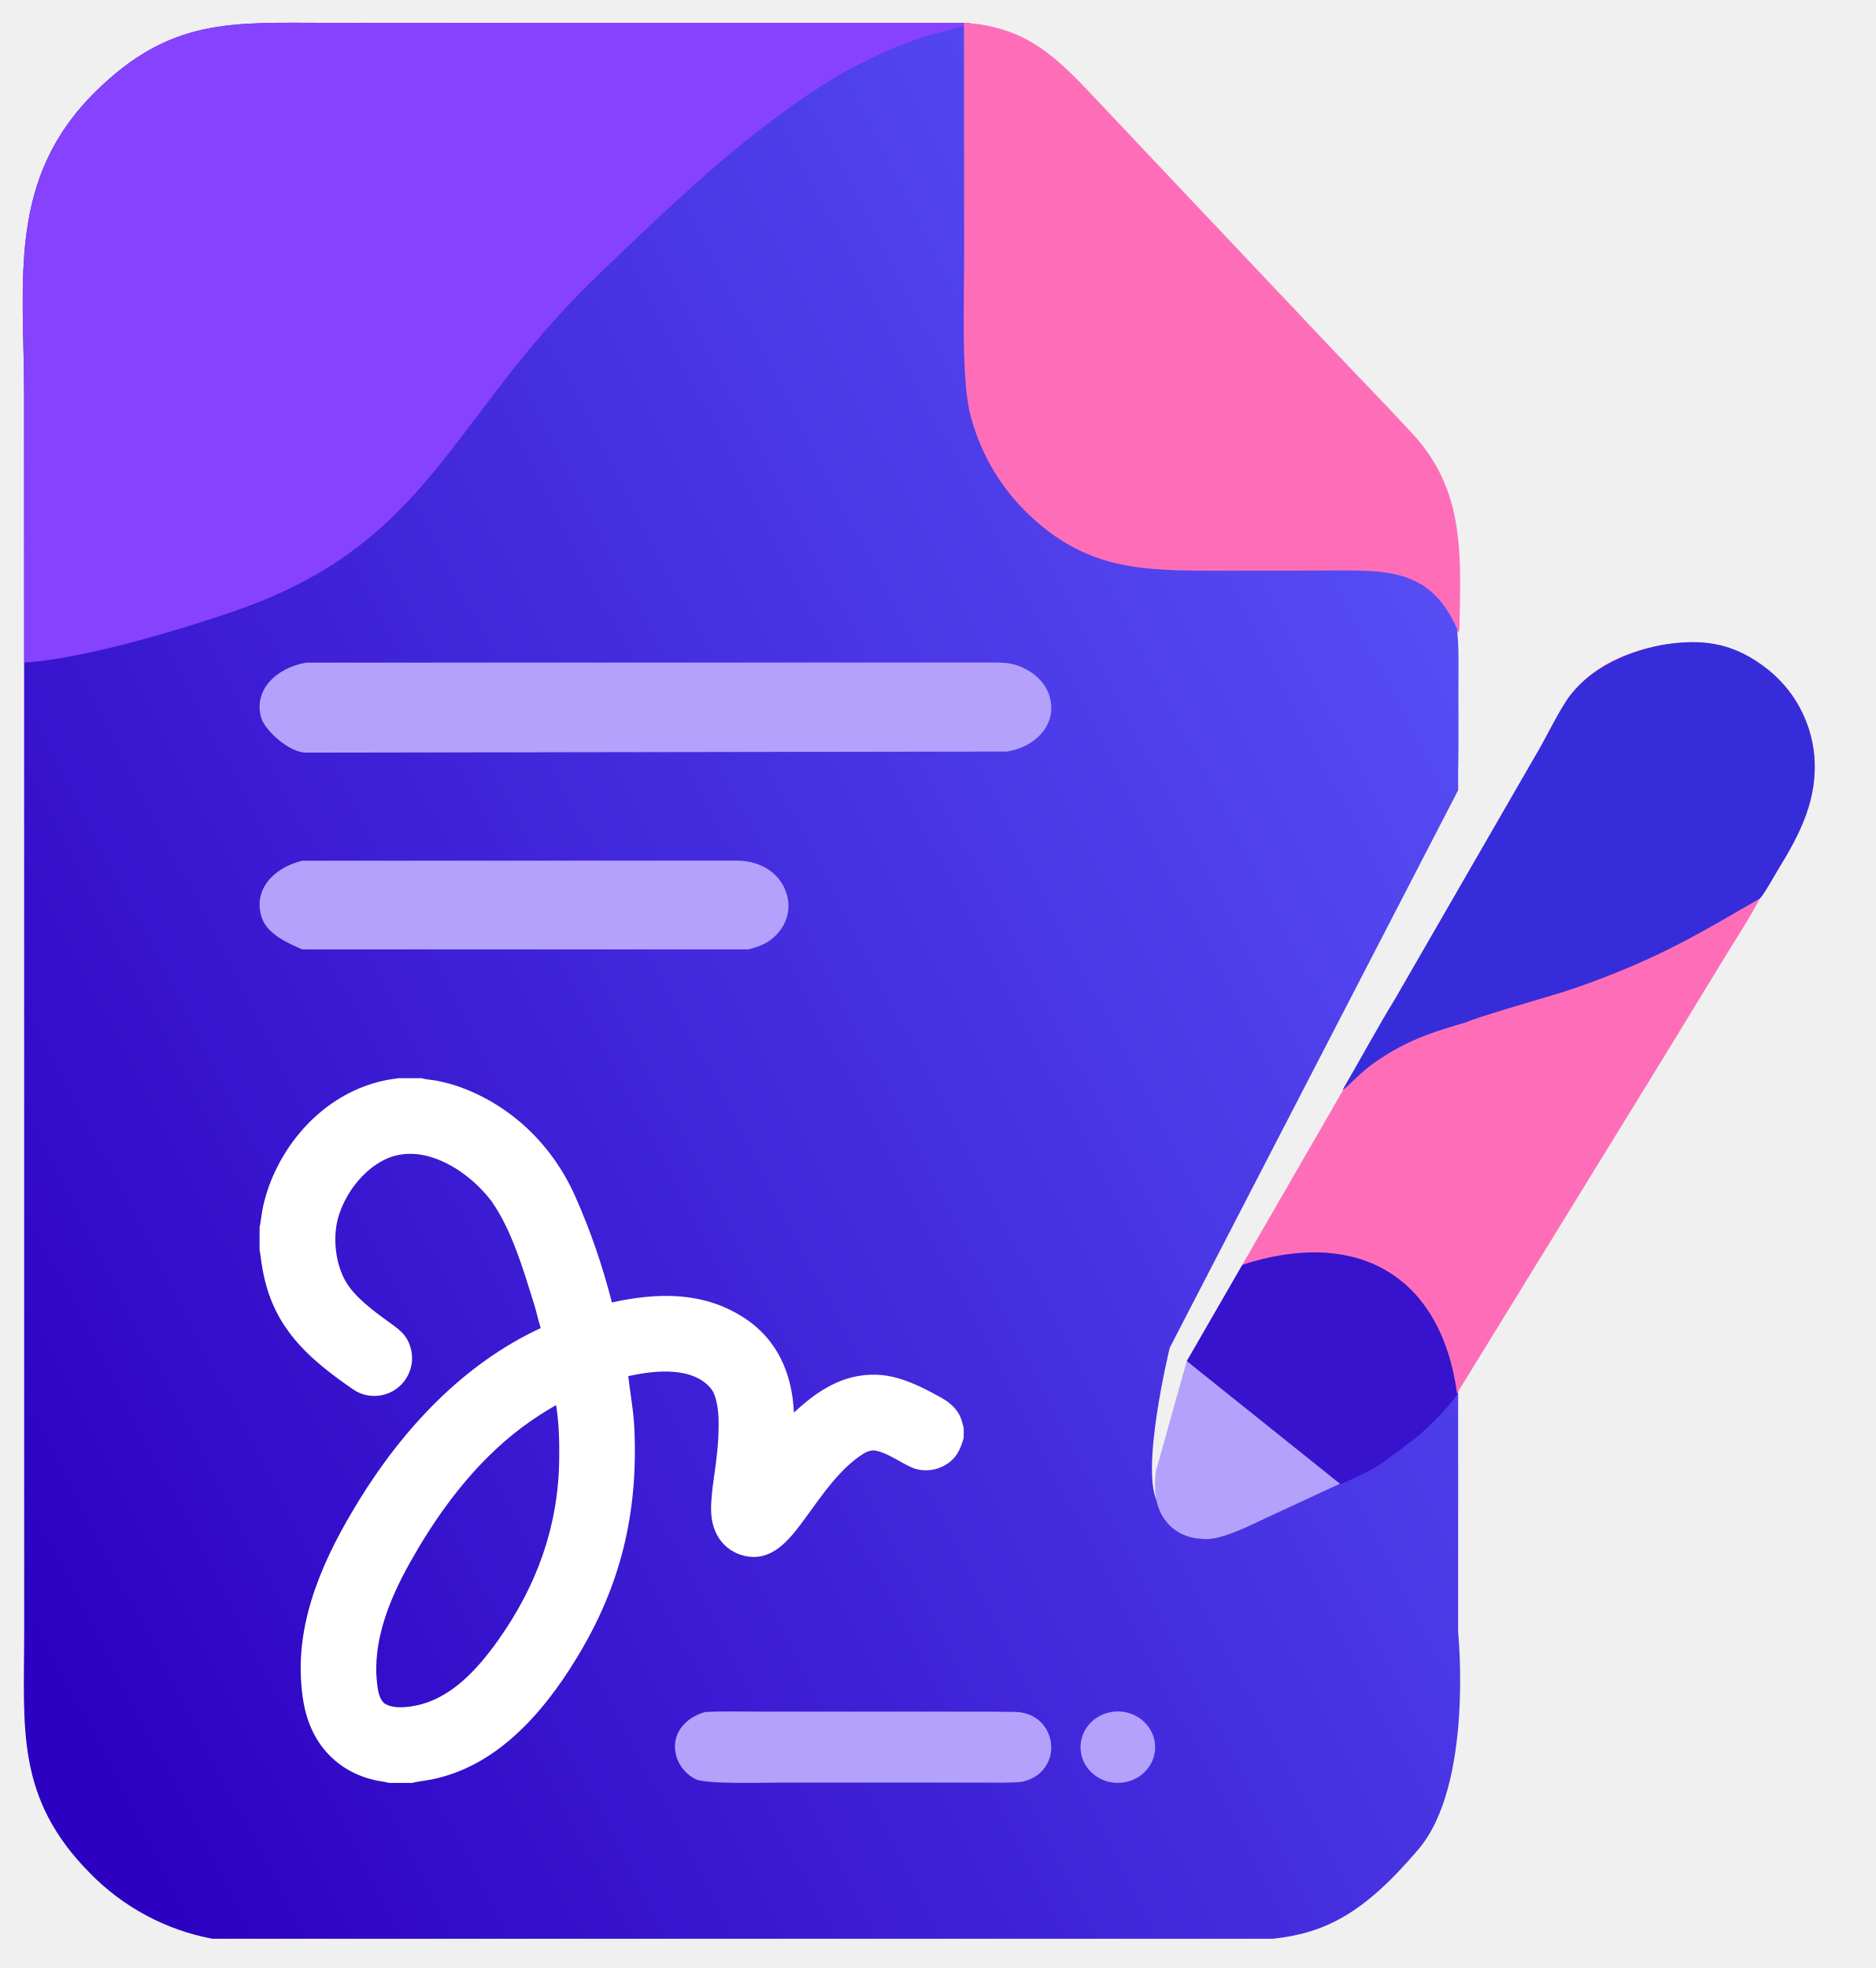
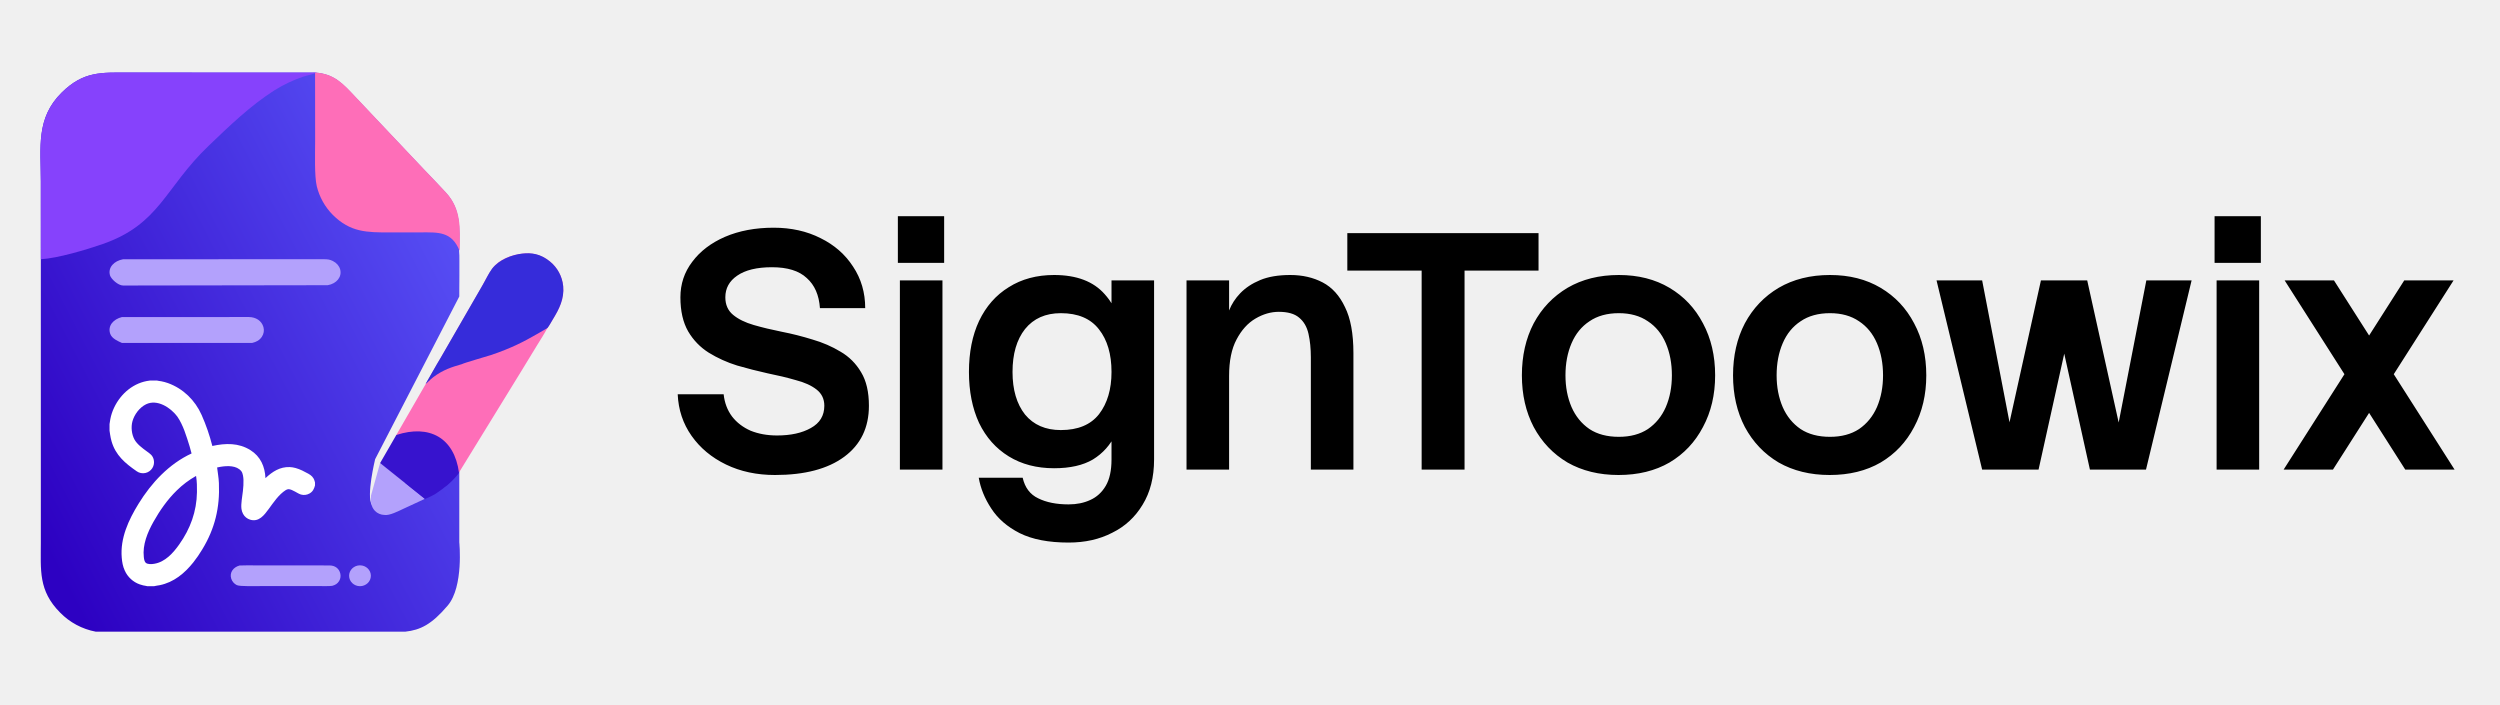
- <svg xmlns="http://www.w3.org/2000/svg" width="324" height="340" viewBox="20 39 324 340" fill="none">
+ <svg xmlns="http://www.w3.org/2000/svg" width="1480" height="417" viewBox="0 0 1480 417" fill="none">
+   <path d="M428.4 233.4C428.933 238.467 430.6 242.867 433.4 246.6C436.2 250.2 439.867 253 444.4 255C449.067 256.867 454.267 257.8 460 257.8C468.133 257.8 474.8 256.333 480 253.4C485.333 250.467 488 246.067 488 240.2C488 236.2 486.467 233 483.4 230.6C480.333 228.2 476.2 226.333 471 225C465.933 223.533 460.4 222.2 454.4 221C448.4 219.667 442.4 218.133 436.4 216.4C430.4 214.533 424.8 212 419.6 208.8C414.533 205.6 410.467 201.4 407.4 196.2C404.333 190.867 402.8 184.133 402.8 176C402.8 168.133 405.133 161.133 409.8 155C414.467 148.733 420.933 143.8 429.2 140.2C437.6 136.6 447.2 134.8 458 134.8C468.4 134.8 477.667 136.867 485.8 141C493.933 145 500.333 150.6 505 157.8C509.8 165 512.2 173.2 512.2 182.4H485.4C484.867 174.667 482.267 168.733 477.6 164.6C473.067 160.333 466.2 158.2 457 158.2C448.067 158.2 441.2 159.867 436.4 163.2C431.733 166.4 429.4 170.667 429.4 176C429.4 180.4 430.933 183.867 434 186.4C437.067 188.933 441.133 190.933 446.2 192.4C451.267 193.867 456.8 195.2 462.8 196.4C468.933 197.6 475 199.133 481 201C487 202.733 492.533 205.133 497.6 208.2C502.667 211.133 506.733 215.2 509.8 220.4C512.867 225.467 514.4 232.067 514.4 240.2C514.4 253.133 509.533 263.2 499.8 270.4C490.067 277.6 476.4 281.2 458.8 281.2C448 281.2 438.333 279.133 429.8 275C421.267 270.867 414.467 265.2 409.4 258C404.333 250.8 401.6 242.6 401.2 233.4H428.4ZM532.734 166H557.934V278H532.734V166ZM531.534 128H558.934V155.6H531.534V128ZM624.014 277.2C613.747 277.2 604.814 274.867 597.214 270.2C589.614 265.533 583.747 258.933 579.614 250.4C575.614 241.733 573.614 231.667 573.614 220.2C573.614 208.6 575.614 198.533 579.614 190C583.747 181.333 589.614 174.667 597.214 170C604.814 165.2 613.747 162.8 624.014 162.8C637.347 162.8 647.347 166.6 654.014 174.2C660.814 181.8 665.214 192.533 667.214 206.4L666.814 234.2C665.747 242.867 663.614 250.467 660.414 257C657.347 263.4 652.881 268.4 647.014 272C641.147 275.467 633.481 277.2 624.014 277.2ZM632.614 321.2C620.747 321.2 611.081 319.333 603.614 315.6C596.281 311.867 590.681 307 586.814 301C582.947 295.133 580.481 289.067 579.414 282.8H605.414C606.747 288.667 609.814 292.733 614.614 295C619.414 297.4 625.414 298.6 632.614 298.6C637.414 298.6 641.681 297.733 645.414 296C649.281 294.267 652.347 291.467 654.614 287.6C656.881 283.733 658.014 278.533 658.014 272H683.214C683.214 282.533 680.947 291.467 676.414 298.8C672.014 306.133 666.014 311.667 658.414 315.4C650.947 319.267 642.347 321.2 632.614 321.2ZM628.014 254.6C638.147 254.6 645.681 251.467 650.614 245.2C655.547 238.8 658.014 230.467 658.014 220.2C658.014 209.667 655.547 201.267 650.614 195C645.681 188.6 638.147 185.4 628.014 185.4C618.947 185.4 611.881 188.533 606.814 194.8C601.881 201.067 599.414 209.533 599.414 220.2C599.414 230.733 601.881 239.133 606.814 245.4C611.881 251.533 618.947 254.6 628.014 254.6ZM658.014 272V166H683.214V272H658.014ZM702.423 166H727.623V183.8C729.09 180.067 731.29 176.667 734.223 173.6C737.29 170.4 741.223 167.8 746.023 165.8C750.823 163.8 756.757 162.8 763.823 162.8C771.023 162.8 777.423 164.267 783.023 167.2C788.623 170.133 793.023 175 796.223 181.8C799.557 188.467 801.223 197.533 801.223 209V278H776.023V211.6C776.023 206.4 775.557 201.733 774.623 197.6C773.69 193.467 771.823 190.267 769.023 188C766.357 185.733 762.357 184.6 757.023 184.6C752.357 184.6 747.757 185.933 743.223 188.6C738.69 191.267 734.957 195.4 732.023 201C729.09 206.467 727.623 213.667 727.623 222.6V278H702.423V166ZM841.614 138H867.014V278H841.614V138ZM797.614 138H910.814V160.2H797.614V138ZM958.158 281.2C946.691 281.2 936.624 278.733 927.958 273.8C919.424 268.733 912.758 261.733 907.958 252.8C903.291 243.867 900.958 233.667 900.958 222.2C900.958 210.6 903.291 200.333 907.958 191.4C912.758 182.467 919.424 175.467 927.958 170.4C936.624 165.333 946.758 162.8 958.358 162.8C969.824 162.8 979.824 165.333 988.358 170.4C996.891 175.467 1003.49 182.467 1008.16 191.4C1012.96 200.333 1015.36 210.6 1015.36 222.2C1015.36 233.667 1012.96 243.867 1008.16 252.8C1003.49 261.733 996.891 268.733 988.358 273.8C979.824 278.733 969.758 281.2 958.158 281.2ZM958.358 258.6C965.158 258.6 970.891 257.067 975.558 254C980.224 250.8 983.758 246.467 986.158 241C988.558 235.4 989.758 229.133 989.758 222.2C989.758 215.133 988.558 208.8 986.158 203.2C983.758 197.6 980.224 193.267 975.558 190.2C970.891 187 965.158 185.4 958.358 185.4C951.424 185.4 945.624 187 940.958 190.2C936.291 193.267 932.758 197.6 930.358 203.2C927.958 208.8 926.758 215.133 926.758 222.2C926.758 229.133 927.958 235.4 930.358 241C932.758 246.467 936.291 250.8 940.958 254C945.624 257.067 951.424 258.6 958.358 258.6ZM1083.16 281.2C1071.69 281.2 1061.62 278.733 1052.96 273.8C1044.42 268.733 1037.76 261.733 1032.96 252.8C1028.29 243.867 1025.96 233.667 1025.96 222.2C1025.96 210.6 1028.29 200.333 1032.96 191.4C1037.76 182.467 1044.42 175.467 1052.96 170.4C1061.62 165.333 1071.76 162.8 1083.36 162.8C1094.82 162.8 1104.82 165.333 1113.36 170.4C1121.89 175.467 1128.49 182.467 1133.16 191.4C1137.96 200.333 1140.36 210.6 1140.36 222.2C1140.36 233.667 1137.96 243.867 1133.16 252.8C1128.49 261.733 1121.89 268.733 1113.36 273.8C1104.82 278.733 1094.76 281.2 1083.16 281.2ZM1083.36 258.6C1090.16 258.6 1095.89 257.067 1100.56 254C1105.22 250.8 1108.76 246.467 1111.16 241C1113.56 235.4 1114.76 229.133 1114.76 222.2C1114.76 215.133 1113.56 208.8 1111.16 203.2C1108.76 197.6 1105.22 193.267 1100.56 190.2C1095.89 187 1090.16 185.4 1083.36 185.4C1076.42 185.4 1070.62 187 1065.96 190.2C1061.29 193.267 1057.76 197.6 1055.36 203.2C1052.96 208.8 1051.76 215.133 1051.76 222.2C1051.76 229.133 1052.96 235.4 1055.36 241C1057.76 246.467 1061.29 250.8 1065.96 254C1070.62 257.067 1076.42 258.6 1083.36 258.6ZM1146.43 166H1173.43L1195.03 278H1173.43L1146.43 166ZM1231.63 166L1206.83 278H1183.43L1208.23 166H1231.63ZM1212.43 166H1235.63L1260.43 278H1237.23L1212.43 166ZM1297.43 166L1270.43 278H1248.83L1270.63 166H1297.43ZM1312.23 166H1337.43V278H1312.23V166ZM1311.03 128H1338.43V155.6H1311.03V128ZM1352.51 166H1381.71L1453.11 278H1423.91L1352.51 166ZM1452.51 166L1381.11 278H1351.91L1423.31 166H1452.51Z" fill="black" />
  <g clip-path="url(#clip0_326_206)">
    <path d="M36.568 54.764C49.562 41.995 60.071 42.937 76.569 42.946L180.322 42.984L186.276 42.954C197.775 43.673 202.892 49.594 210.222 57.345L250.372 99.781C254.856 104.514 259.426 109.157 263.897 114.031C272.887 123.833 272.091 135.048 271.862 147.354C271.857 147.66 271.803 147.995 271.763 148.299C271.974 150.337 271.981 152.372 271.964 154.419C271.91 160.341 272.032 166.311 271.9 172.229V175.524L222.08 271.839C222.073 271.868 216.757 293.724 220.118 298.77C223.481 303.819 235.746 292.544 237.495 289.513L271.9 239.266V321.017C271.9 321.017 274.587 347.238 265.055 358.476C255.523 369.713 248.863 372.957 239.927 373.951H56.704C48.647 372.442 41.251 368.474 35.527 362.595C22.647 349.6 24.169 337.518 24.177 320.872L24.165 107.197C24.154 87.338 21.16 69.905 36.568 54.764Z" fill="url(#paint0_linear_326_206)" />
    <path d="M24.187 153.456L24.165 107.208C24.155 87.347 21.16 69.91 36.569 54.766C49.563 41.995 60.074 42.937 76.572 42.947L105.059 42.954L187.605 42.947C185.179 44.086 182.059 44.516 179.462 45.398C173.51 47.42 167.839 50.107 162.511 53.445C148.195 62.541 135.495 74.825 123.278 86.554C97.402 111.394 94.69 132.762 60.441 144.599C51.244 147.778 34.038 152.938 24.187 153.456Z" fill="#8642FC" />
    <path d="M186.526 42.928C198.028 43.648 203.145 49.576 210.476 57.337L223.837 71.492L250.633 99.827C255.117 104.566 259.688 109.215 264.159 114.095C273.151 123.91 272.355 135.138 272.126 147.46C272.121 147.767 272.067 148.102 272.026 148.406C267.42 136.9 259.316 137.545 248.962 137.568L230.804 137.592C217.331 137.602 207.449 137.622 197.01 127.197C192.366 122.515 189.087 116.647 187.531 110.229C186.078 104.135 186.562 90.484 186.562 83.504L186.526 42.928Z" fill="#FE6EB8" />
    <path d="M197.124 154.558C195.313 153.624 194 153.481 191.873 153.455L72.898 153.475C67.501 154.43 63.769 158.378 65.123 163.017C65.732 165.109 69.889 169.029 72.898 169.029C75.908 169.029 194.035 168.839 194.035 168.839C199.27 167.919 202.568 163.918 201.375 159.481C200.808 157.424 199.275 155.649 197.124 154.558Z" fill="#B3A1FC" />
    <path d="M155.952 193.62C154.901 189.915 151.557 187.736 147.363 187.68L72.186 187.704C67.137 188.947 63.618 192.853 65.246 197.61C66.23 200.484 69.97 202.021 72.186 203.021H149.265C151.754 202.438 153.619 201.448 154.999 199.419C156.168 197.677 156.511 195.588 155.952 193.62Z" fill="#B3A1FC" />
    <path d="M141.82 334.774C144.731 334.605 148.57 334.708 151.533 334.708H168.931L186.205 334.709C189.248 334.711 192.278 334.709 195.32 334.755C198.305 334.799 200.684 336.511 201.433 339.422C201.831 340.969 201.587 342.61 200.754 343.979C199.772 345.573 198.445 346.351 196.674 346.809C195.1 347.062 191.354 346.968 189.653 346.968L177.036 346.966H154.76C152.158 346.966 141.951 347.282 140.176 346.383C138.599 345.598 137.411 344.219 136.881 342.557C135.723 338.82 138.227 335.751 141.82 334.774Z" fill="#B3A1FC" />
    <path fill-rule="evenodd" clip-rule="evenodd" d="M92.867 225.271C93.402 225.493 94.841 225.576 95.491 225.713C96.857 226.001 98.142 226.323 99.455 226.798C108.475 230.065 115.492 236.953 119.367 245.674C122.038 251.685 124.071 257.65 125.708 264.014C133.515 262.315 141.263 262.088 148.275 266.497C154.238 270.247 156.851 276.211 157.152 283.056C161.223 279.254 165.657 276.302 171.52 276.506C172.717 276.559 173.904 276.753 175.056 277.084C177.679 277.828 180.14 279.106 182.512 280.42C184.31 281.415 185.656 282.642 186.214 284.682C186.278 284.919 186.393 285.421 186.484 285.628V287.398C185.9 289.498 185.185 291.047 183.175 292.177C181.653 293.032 179.852 293.245 178.172 292.767C176.106 292.158 173.223 289.739 170.856 289.575C170.349 289.572 169.626 289.849 169.202 290.116C164.978 292.78 161.982 297.383 159.061 301.35C156.418 304.939 153.28 309.182 148.138 307.668C146.315 307.131 144.783 305.885 143.885 304.209C143.394 303.285 143.075 302.279 142.942 301.241C142.542 298.164 143.492 293.809 143.806 290.64C144.076 288.516 144.188 286.272 144.134 284.138C144.097 282.697 143.813 280.151 142.873 278.963C140.115 275.477 134.578 275.677 130.597 276.344C129.87 276.466 129.221 276.633 128.533 276.739C128.902 280.001 129.444 282.569 129.594 285.99C130.228 300.442 127.232 312.946 119.718 325.281C118.138 327.928 116.388 330.469 114.479 332.889C109.273 339.427 102.864 344.739 94.546 346.431C94.059 346.53 91.52 346.888 91.259 347.02H87.143C86.9 346.892 85.237 346.667 84.825 346.565C84.066 346.379 83.465 346.221 82.716 345.95C78.79 344.562 75.6 341.631 73.883 337.836C72.73 335.337 72.287 332.816 72.061 330.1C71.101 318.562 76.126 307.792 82.017 298.216C89.63 285.841 100.068 274.618 113.409 268.449C112.977 267.054 112.665 265.595 112.234 264.193C110.409 258.373 108.423 251.497 104.882 246.486C100.928 241.246 93.033 236.115 86.447 239.343C82.584 241.235 79.5 245.399 78.387 249.489C77.484 252.809 77.929 257.108 79.582 260.146C81.101 262.935 84.216 265.237 86.743 267.083C88.827 268.605 90.426 269.535 91.037 272.253C91.403 273.937 91.091 275.696 90.167 277.15C89.229 278.627 87.737 279.663 86.026 280.026C84.268 280.398 82.46 280.046 80.975 279.019C74.111 274.268 68.398 269.509 66.031 261.209C65.664 259.908 65.382 258.585 65.187 257.248C65.081 256.556 65.003 255.7 64.861 255.04L64.844 254.965V251.029C64.976 250.583 65.195 248.74 65.318 248.096C65.768 245.759 66.516 243.489 67.542 241.342C71.559 232.841 79.328 226.359 88.651 225.311C88.684 225.298 88.718 225.284 88.751 225.271H92.867ZM116.046 281.765C111.895 284.106 108.07 286.985 104.672 290.328C99.173 295.683 94.607 302.211 90.851 308.908C87.36 315.13 84.294 322.506 85.141 329.8C85.275 330.957 85.452 332.365 86.323 333.223C87.694 334.19 89.738 334.012 91.309 333.758C97.77 332.71 102.506 327.38 106.092 322.321C112.677 313.032 116.42 302.827 116.6 291.377C116.65 288.212 116.591 285.101 116.102 281.936C116.082 281.808 116.098 281.848 116.046 281.765Z" fill="white" />
    <ellipse cx="213.111" cy="340.848" rx="6.446" ry="6.172" fill="#B3A1FC" />
    <path d="M227.575 275.993L225.014 274.154L219.65 293.289C219.33 296.616 219.522 299.879 221.977 302.448C223.362 303.895 225.496 304.803 227.486 304.839C230.528 305.403 236.074 302.461 238.942 301.145L251.6 295.276L242.182 287.736L238.331 284.59L227.575 275.993Z" fill="#B3A1FC" />
    <path d="M261.057 211.668L252 227.368L246.84 236.314L242.224 244.317L234.689 257.38L271.621 279.869L308.198 220.384L318.041 204.25C319.896 201.219 322.478 197.245 324.05 194.172C325.076 192.923 326.365 190.482 327.245 189.057C331.032 182.925 334.097 176.864 333.406 169.406C332.85 163.652 330.002 158.365 325.504 154.746C321.077 151.128 315.382 149.452 309.707 150.096C302.518 150.851 294.468 153.747 290.727 160.231C288.843 162.658 285.451 169.378 285.451 169.378L276.458 184.968L261.057 211.668Z" fill="#FE6EB8" />
    <path d="M251.936 227.292C254.944 222.144 257.864 216.696 260.991 211.594L276.39 184.898L285.382 169.309C287.053 166.596 289.388 161.533 291.269 159.105C295.609 153.504 303.358 150.79 309.023 150.147C314.688 149.504 319.818 150.155 325.516 154.751C330.007 158.374 332.851 163.665 333.408 169.423C334.1 176.887 331.042 182.952 327.263 189.087C326.384 190.513 325.097 192.955 324.073 194.204C315.141 199.35 309.059 203.083 299.111 207.074C296.315 208.207 293.483 209.249 290.619 210.197C288.508 210.882 274.258 214.99 273.452 215.566C267.588 217.262 262.363 218.868 256.586 223.223C254.659 224.676 252.493 227.089 251.936 227.292Z" fill="#362CDA" />
    <path d="M271.736 279.885C268.944 259.077 254.201 251.131 234.614 257.511L225.02 274.144L251.583 295.414L251.686 295.369C253.331 294.657 255.466 293.733 257.659 292.445C259.111 291.592 260.31 290.545 261.125 290.035C261.937 289.472 262.389 289.151 263.139 288.473C265.295 287.203 270.352 282.124 271.736 279.885Z" fill="#3713CE" />
  </g>
  <defs>
    <linearGradient id="paint0_linear_326_206" x1="273.294" y1="43.366" x2="-35.72" y2="203.383" gradientUnits="userSpaceOnUse">
      <stop stop-color="#5D5AFC" />
      <stop offset="1" stop-color="#2D01C2" />
    </linearGradient>
    <clipPath id="clip0_326_206">
      <rect width="324" height="340" fill="white" transform="translate(20 39)" />
    </clipPath>
  </defs>
</svg>
